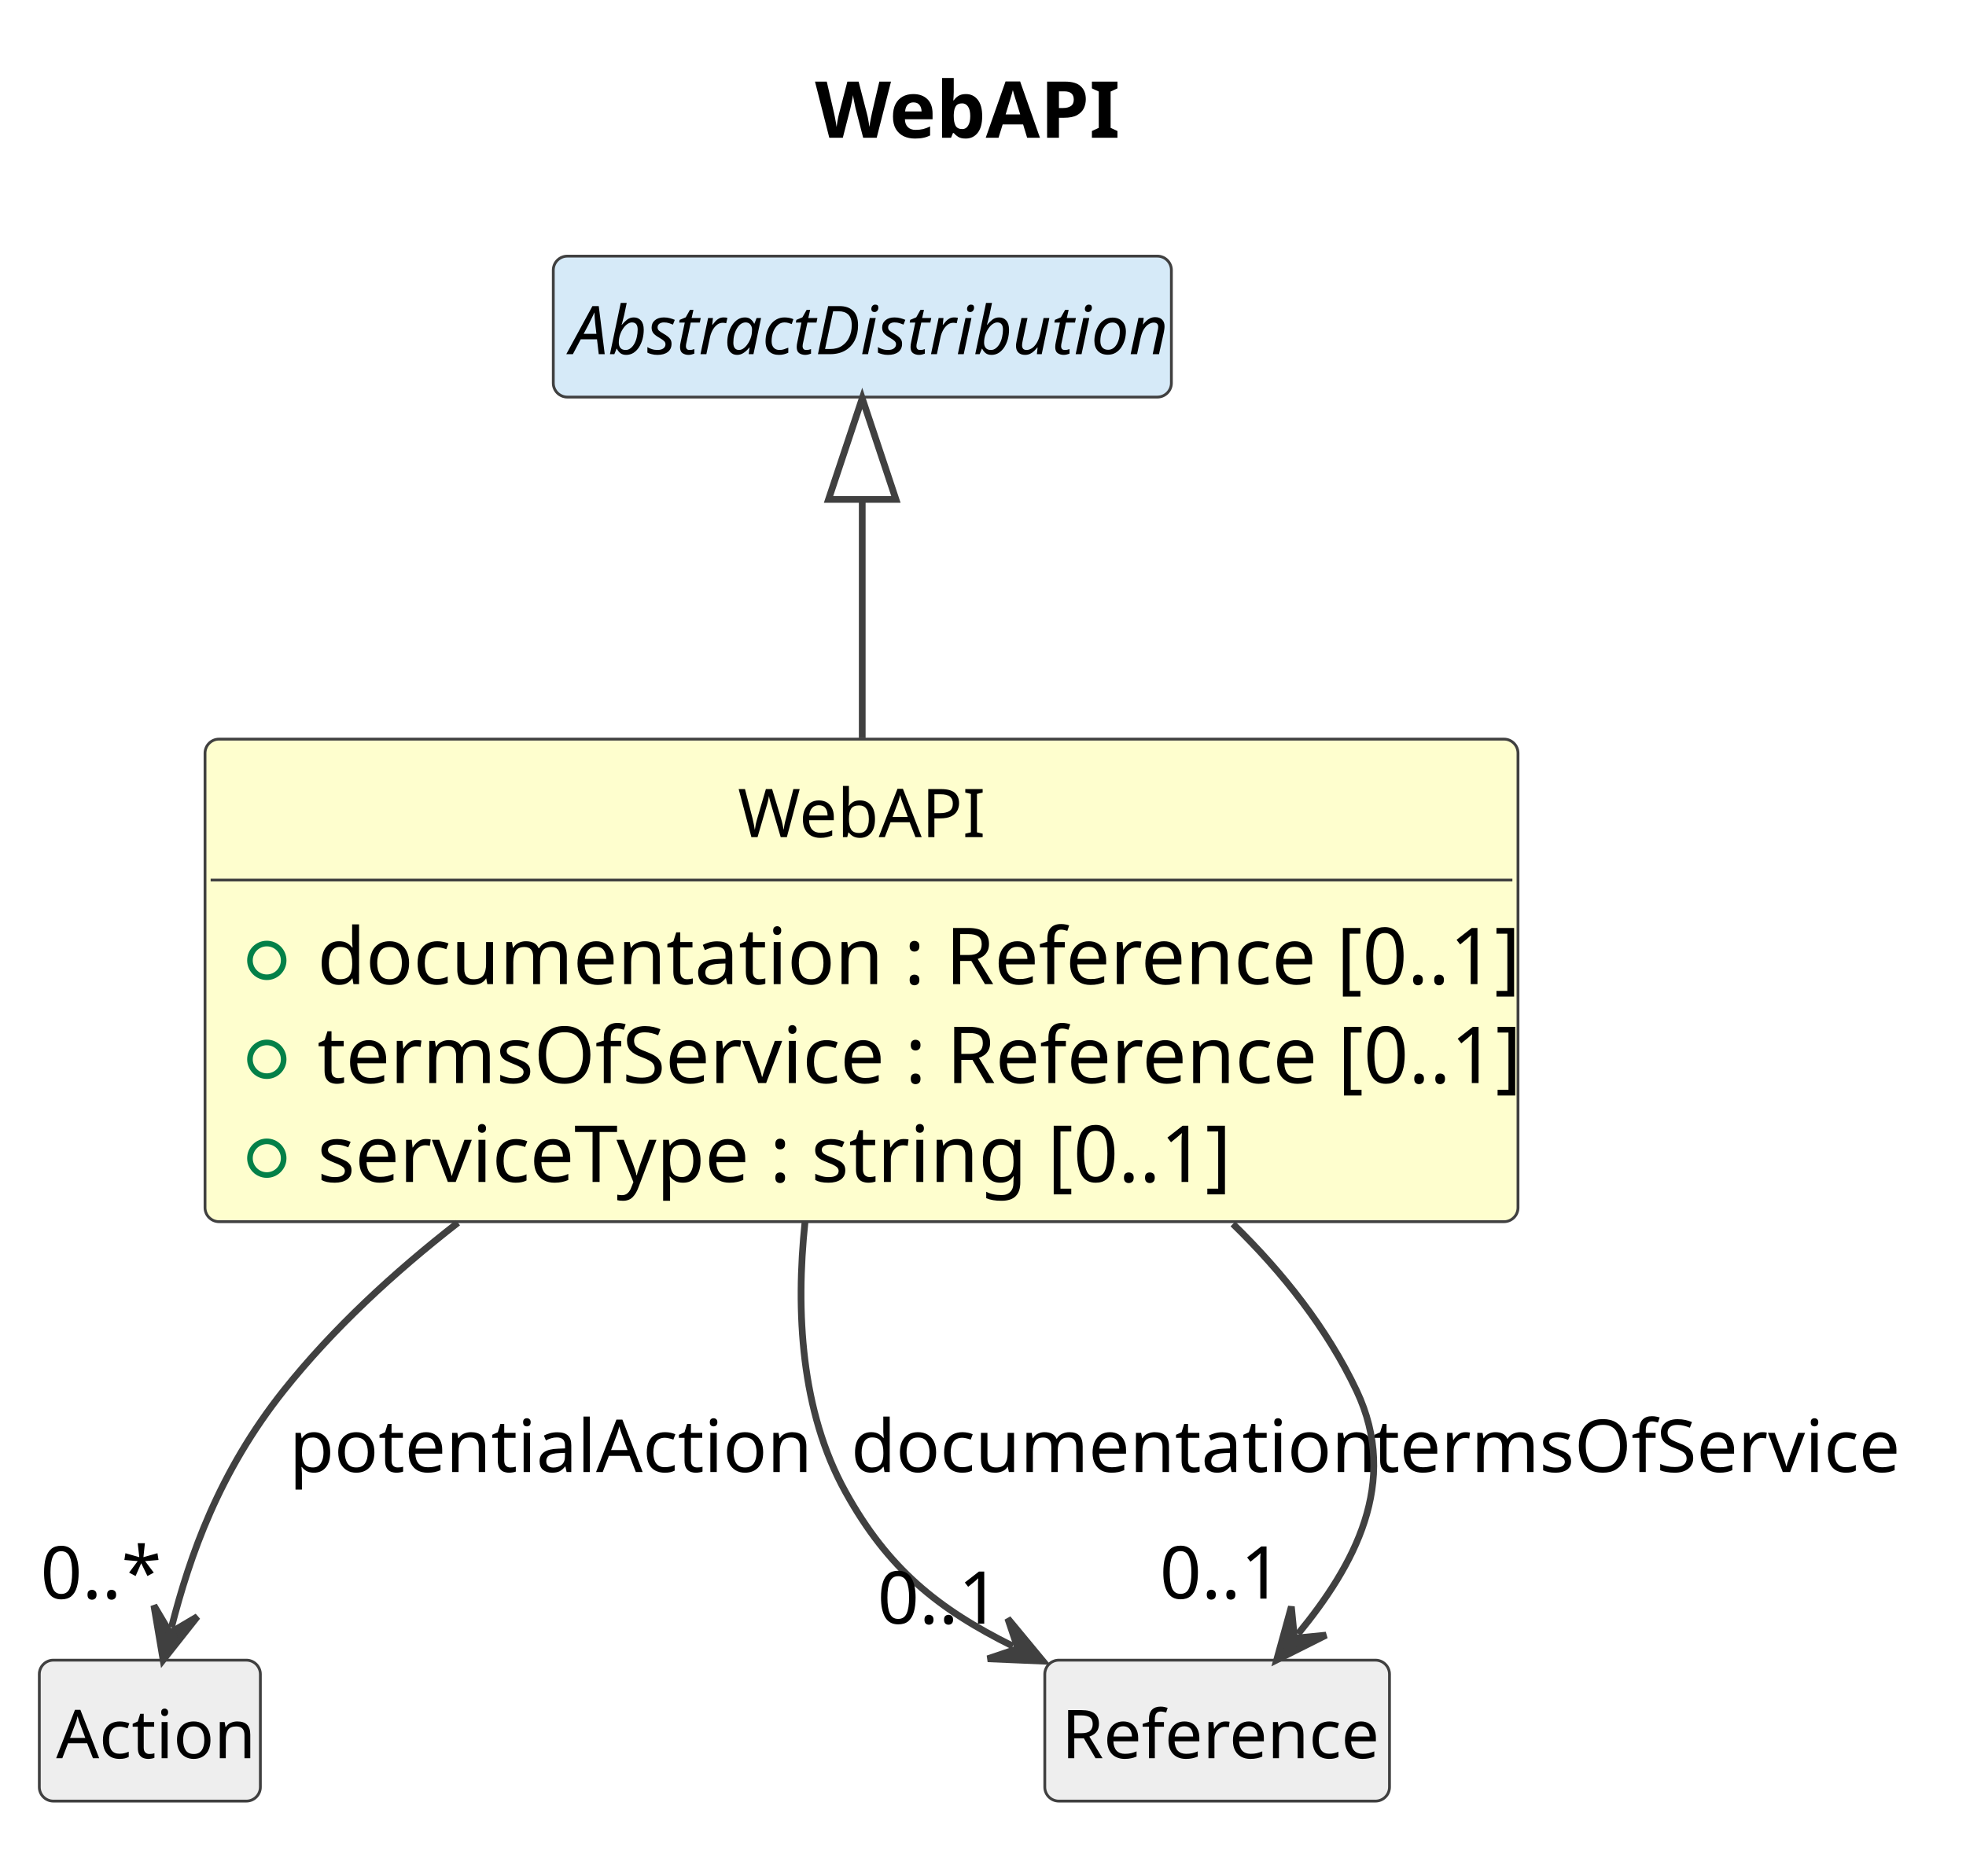
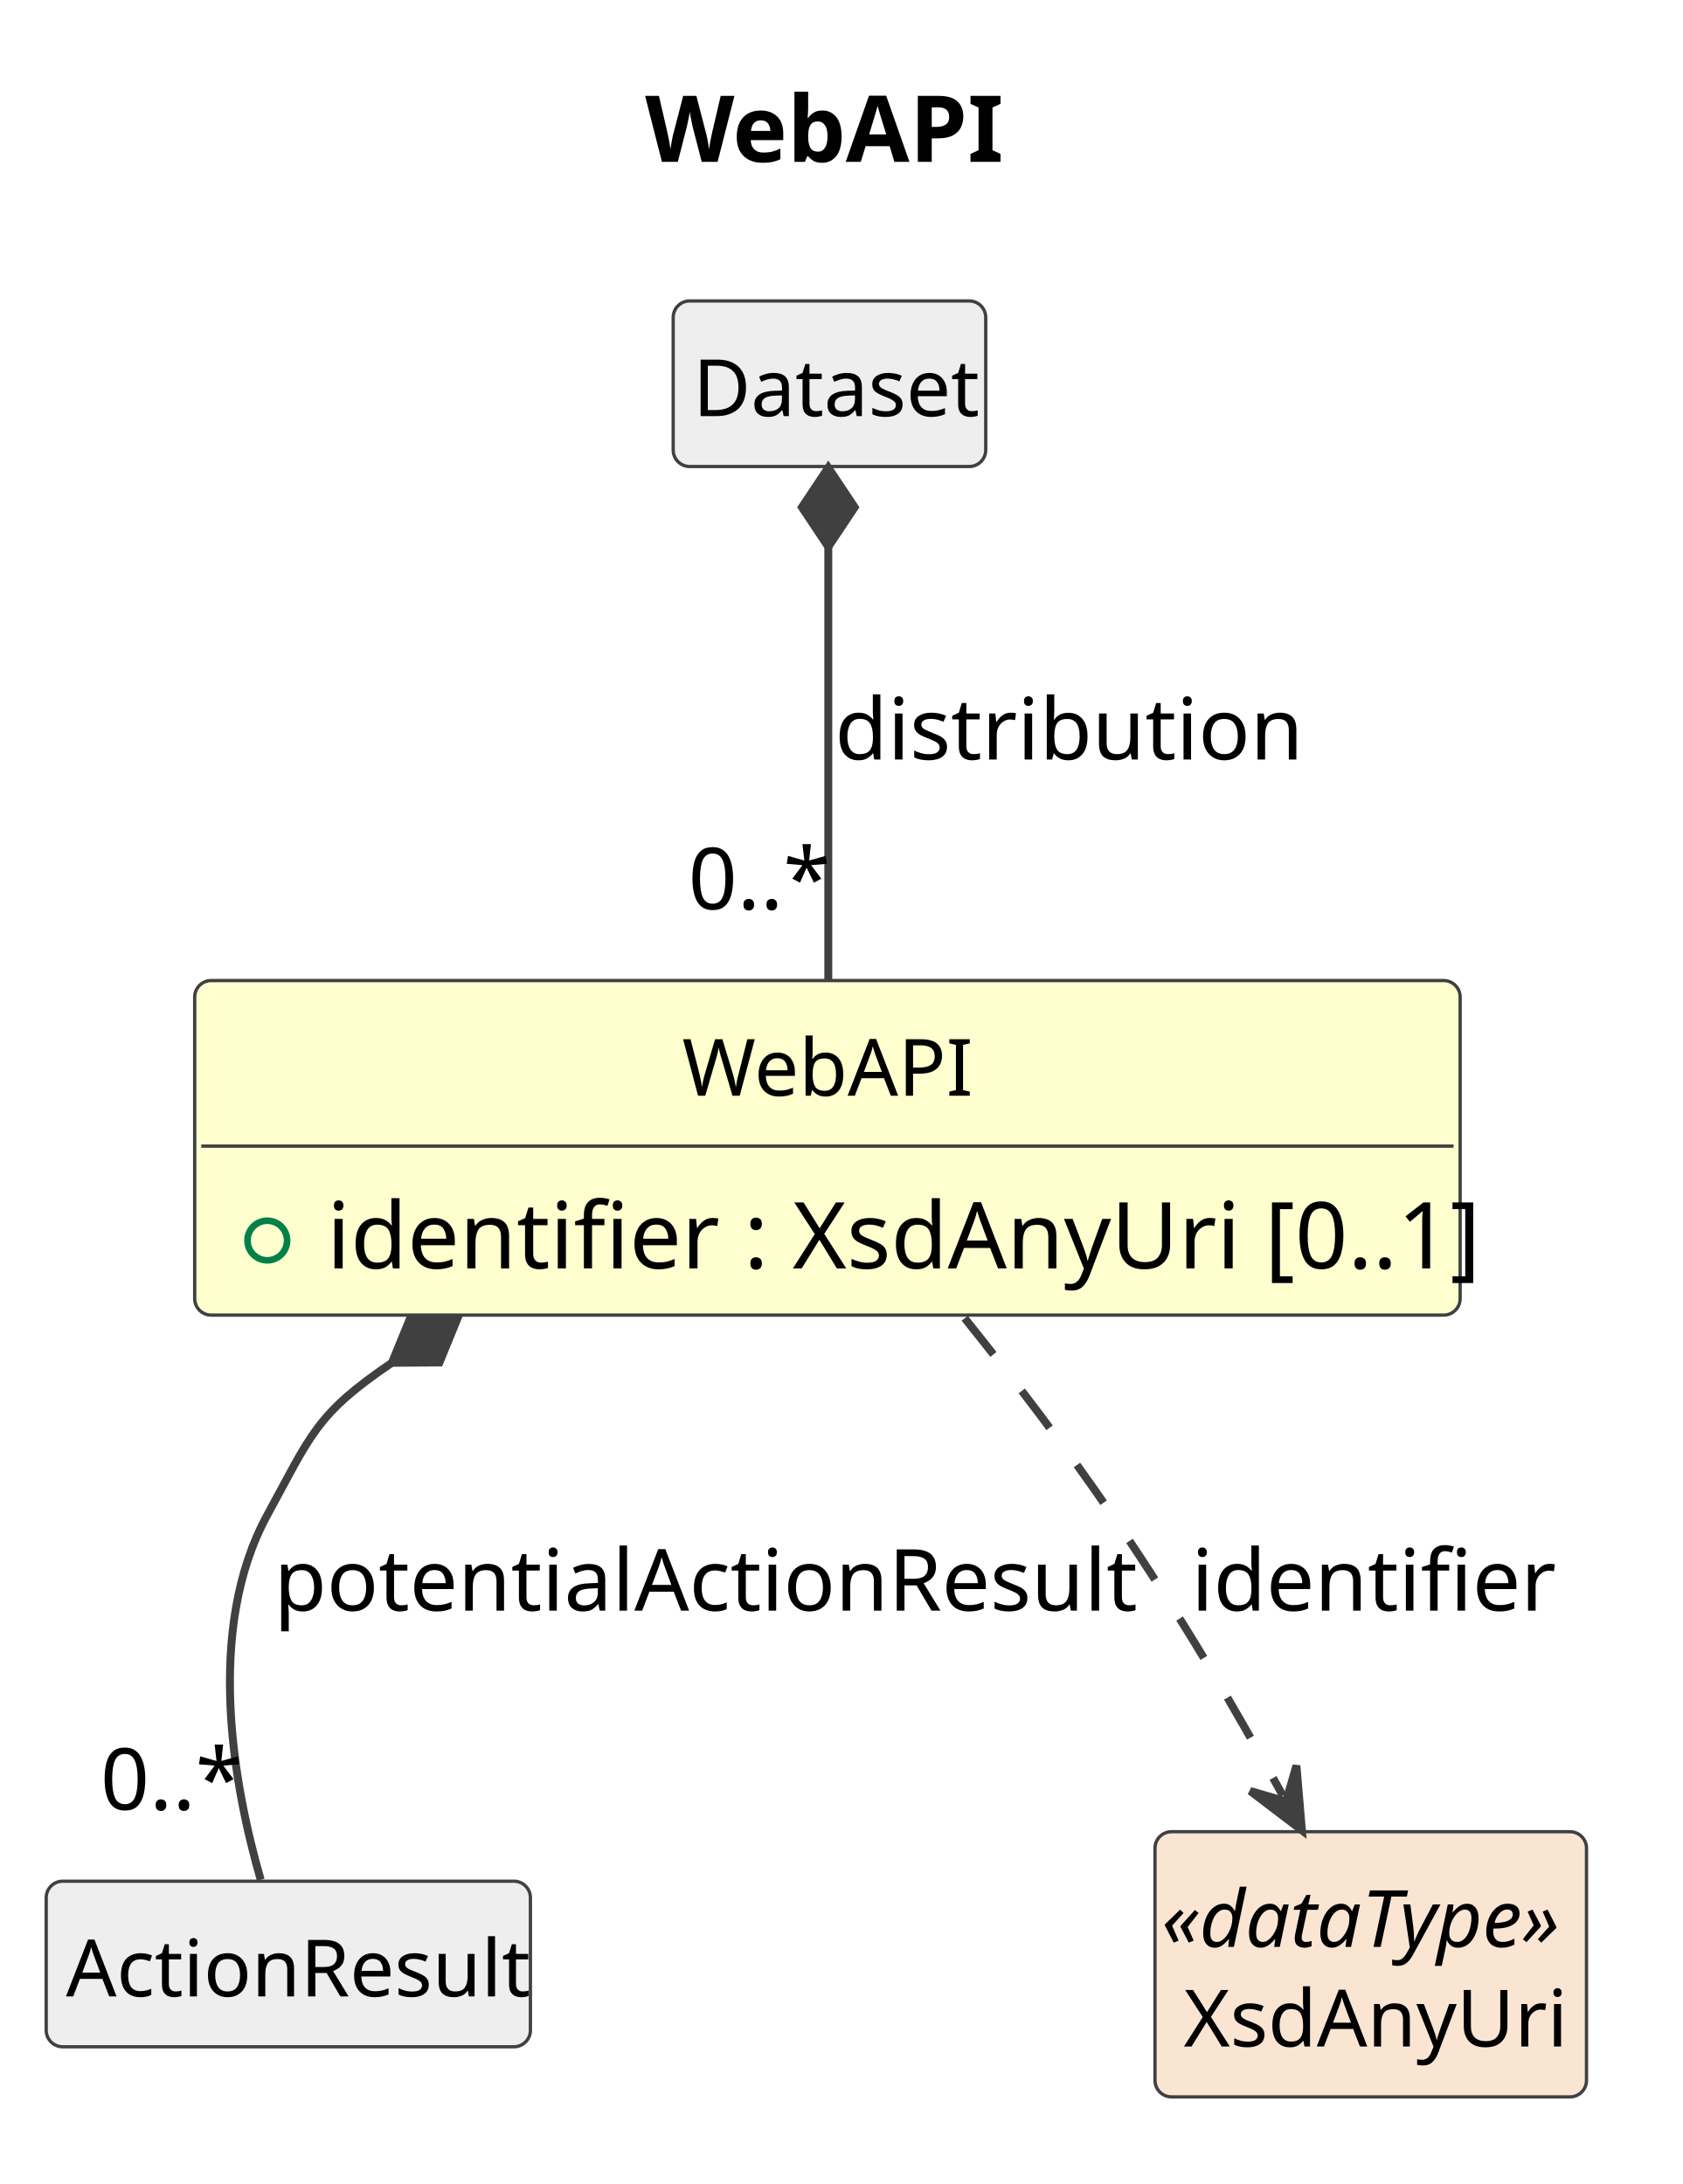
- <svg xmlns="http://www.w3.org/2000/svg" contentStyleType="text/css" data-diagram-type="CLASS" height="334px" preserveAspectRatio="none" style="width:350px;height:334px;background:#FFFFFF;" version="1.1" viewBox="0 0 350 334" width="350px" zoomAndPan="magnify">
+ <svg xmlns="http://www.w3.org/2000/svg" contentStyleType="text/css" data-diagram-type="CLASS" height="331px" preserveAspectRatio="none" style="width:255px;height:331px;background:#FFFFFF;" version="1.1" viewBox="0 0 255 331" width="255px" zoomAndPan="magnify">
  <defs />
  <g>
    <g class="title" data-source-line="1">
-       <text fill="#000000" font-family="sans-serif" font-size="14" font-weight="700" lengthAdjust="spacing" textLength="52.89" x="145.091" y="24.533">WebAPI</text>
+       <text fill="#000000" font-family="sans-serif" font-size="14" font-weight="700" lengthAdjust="spacing" textLength="52.89" x="97.746" y="24.533">WebAPI</text>
    </g>
    <g class="entity" data-qualified-name="WebAPI" data-source-line="12" id="ent0002">
-       <rect fill="#FEFECE" height="85.922" rx="2.5" ry="2.5" style="stroke:#404040;stroke-width:0.5;" width="233.744" x="36.5" y="131.609" />
-       <text fill="#000000" font-family="sans-serif" font-size="12" lengthAdjust="spacing" textLength="44.016" x="131.364" y="149.066">WebAPI</text>
-       <line style="stroke:#404040;stroke-width:0.5;" x1="37.5" x2="269.244" y1="156.703" y2="156.703" />
+       <rect fill="#FEFECE" height="50.703" rx="2.5" ry="2.5" style="stroke:#404040;stroke-width:0.5;" width="191.737" x="29.5" y="148.609" />
+       <text fill="#000000" font-family="sans-serif" font-size="12" lengthAdjust="spacing" textLength="44.016" x="103.361" y="166.066">WebAPI</text>
+       <line style="stroke:#404040;stroke-width:0.5;" x1="30.5" x2="220.237" y1="173.703" y2="173.703" />
      <g data-visibility-modifier="PUBLIC_FIELD">
-         <ellipse cx="47.5" cy="171.008" fill="none" rx="3" ry="3" style="stroke:#038048;stroke-width:1;" />
+         <ellipse cx="40.5" cy="188.008" fill="none" rx="3" ry="3" style="stroke:#038048;stroke-width:1;" />
      </g>
-       <text fill="#000000" font-family="sans-serif" font-size="14" lengthAdjust="spacing" textLength="203.123" x="56.5" y="175.236">documentation : Reference [0..1]</text>
-       <g data-visibility-modifier="PUBLIC_FIELD">
-         <ellipse cx="47.5" cy="188.617" fill="none" rx="3" ry="3" style="stroke:#038048;stroke-width:1;" />
-       </g>
-       <text fill="#000000" font-family="sans-serif" font-size="14" lengthAdjust="spacing" textLength="207.744" x="56.5" y="192.846">termsOfService : Reference [0..1]</text>
-       <g data-visibility-modifier="PUBLIC_FIELD">
-         <ellipse cx="47.5" cy="206.227" fill="none" rx="3" ry="3" style="stroke:#038048;stroke-width:1;" />
-       </g>
-       <text fill="#000000" font-family="sans-serif" font-size="14" lengthAdjust="spacing" textLength="156.393" x="56.5" y="210.455">serviceType : string [0..1]</text>
+       <text fill="#000000" font-family="sans-serif" font-size="14" lengthAdjust="spacing" textLength="165.737" x="49.5" y="192.236">identifier : XsdAnyUri [0..1]</text>
    </g>
-     <g class="entity" data-qualified-name="AbstractDistribution" data-source-line="17" id="ent0003">
-       <rect fill="#D6EAF8" height="25.094" rx="2.5" ry="2.5" style="stroke:#404040;stroke-width:0.5;" width="110.039" x="98.5" y="45.609" />
-       <text fill="#000000" font-family="sans-serif" font-size="12" font-style="italic" lengthAdjust="spacing" textLength="104.039" x="101.5" y="63.066">AbstractDistribution</text>
+     <g class="entity" data-qualified-name="Dataset" data-source-line="15" id="ent0003">
+       <rect fill="#EEEEEE" height="25.094" rx="2.5" ry="2.5" style="stroke:#404040;stroke-width:0.5;" width="47.355" x="102" y="45.609" />
+       <text fill="#000000" font-family="sans-serif" font-size="12" lengthAdjust="spacing" textLength="41.355" x="105" y="63.066">Dataset</text>
    </g>
-     <g class="entity" data-qualified-name="Action" data-source-line="19" id="ent0005">
-       <rect fill="#EEEEEE" height="25.094" rx="2.5" ry="2.5" style="stroke:#404040;stroke-width:0.5;" width="39.352" x="7" y="295.609" />
-       <text fill="#000000" font-family="sans-serif" font-size="12" lengthAdjust="spacing" textLength="33.352" x="10" y="313.066">Action</text>
+     <g class="entity" data-qualified-name="ActionResult" data-source-line="17" id="ent0005">
+       <rect fill="#EEEEEE" height="25.094" rx="2.5" ry="2.5" style="stroke:#404040;stroke-width:0.5;" width="73.365" x="7" y="285.109" />
+       <text fill="#000000" font-family="sans-serif" font-size="12" lengthAdjust="spacing" textLength="67.365" x="10" y="302.566">ActionResult</text>
    </g>
-     <g class="entity" data-qualified-name="Reference" data-source-line="21" id="ent0007">
-       <rect fill="#EEEEEE" height="25.094" rx="2.5" ry="2.5" style="stroke:#404040;stroke-width:0.5;" width="61.365" x="186" y="295.609" />
-       <text fill="#000000" font-family="sans-serif" font-size="12" lengthAdjust="spacing" textLength="55.365" x="189" y="313.066">Reference</text>
+     <g class="entity" data-qualified-name="XsdAnyUri" data-source-line="19" id="ent0007">
+       <rect fill="#FAE5D3" height="40.188" rx="2.5" ry="2.5" style="stroke:#404040;stroke-width:0.5;" width="65.381" x="175" y="277.609" />
+       <text fill="#000000" font-family="sans-serif" font-size="12" font-style="italic" lengthAdjust="spacing" textLength="63.381" x="176" y="295.066">«dataType»</text>
+       <text fill="#000000" font-family="sans-serif" font-size="12" lengthAdjust="spacing" textLength="56.684" x="179.349" y="310.16">XsdAnyUri</text>
    </g>
-     <g class="link" data-entity-1="ent0003" data-entity-2="ent0002" data-link-type="extension" data-source-line="18" id="lnk4">
-       <path codeLine="18" d="M153.5,88.929 C153.5,103.159 153.5,109.829 153.5,131.429" fill="none" id="AbstractDistribution-backto-WebAPI" style="stroke:#404040;stroke-width:1.2;" />
-       <polygon fill="none" points="153.5,70.929,147.5,88.929,159.5,88.929,153.5,70.929" style="stroke:#404040;stroke-width:1.2;" />
+     <g class="link" data-entity-1="ent0003" data-entity-2="ent0002" data-link-type="composition" data-source-line="16" id="lnk4">
+       <path codeLine="16" d="M125.5,82.879 C125.5,101.079 125.5,124.469 125.5,148.439" fill="none" id="Dataset-backto-WebAPI" style="stroke:#404040;stroke-width:1.2;" />
+       <polygon fill="#404040" points="125.5,70.879,121.5,76.879,125.5,82.879,129.5,76.879,125.5,70.879" style="stroke:#404040;stroke-width:1.2;" />
+       <text fill="#000000" font-family="sans-serif" font-size="13" lengthAdjust="spacing" textLength="62.867" x="126.5" y="115.105">distribution</text>
+       <text fill="#000000" font-family="sans-serif" font-size="13" lengthAdjust="spacing" textLength="19.513" x="104.279" y="137.806">0..*</text>
    </g>
-     <g class="link" data-entity-1="ent0002" data-entity-2="ent0005" data-link-type="dependency" data-source-line="20" id="lnk6">
-       <path codeLine="20" d="M81.53,217.709 C70.15,226.559 59.26,236.599 50.5,247.609 C38.99,262.079 33.797,276.987 30.527,289.767" fill="none" id="WebAPI-to-Action" style="stroke:#404040;stroke-width:1.2;" />
-       <polygon fill="#404040" points="29.04,295.579,35.146,287.852,30.279,290.735,27.396,285.869,29.04,295.579" style="stroke:#404040;stroke-width:1.2;" />
-       <text fill="#000000" font-family="sans-serif" font-size="13" lengthAdjust="spacing" textLength="85.281" x="51.5" y="262.104">potentialAction</text>
-       <text fill="#000000" font-family="sans-serif" font-size="13" lengthAdjust="spacing" textLength="19.513" x="7.202" y="284.659">0..*</text>
+     <g class="link" data-entity-1="ent0002" data-entity-2="ent0005" data-link-type="composition" data-source-line="18" id="lnk6">
+       <path codeLine="18" d="M59.378,206.539 C47.838,214.339 47.14,217.459 40.5,229.609 C31,246.979 35.44,270.819 39.5,284.889" fill="none" id="WebAPI-backto-ActionResult" style="stroke:#404040;stroke-width:1.2;" />
+       <polygon fill="#404040" points="69.32,199.819,62.109,199.865,59.378,206.539,66.589,206.493,69.32,199.819" style="stroke:#404040;stroke-width:1.2;" />
+       <text fill="#000000" font-family="sans-serif" font-size="13" lengthAdjust="spacing" textLength="122.129" x="41.5" y="244.105">potentialActionResult</text>
+       <text fill="#000000" font-family="sans-serif" font-size="13" lengthAdjust="spacing" textLength="19.513" x="15.213" y="274.277">0..*</text>
    </g>
-     <g class="link" data-entity-1="ent0002" data-entity-2="ent0007" data-link-type="dependency" data-source-line="22" id="lnk8">
-       <path codeLine="22" d="M143.31,217.609 C141.64,233.519 142.56,251.239 150.5,265.609 C158.09,279.349 166.986,286.491 180.316,293.111" fill="none" id="WebAPI-to-Reference" style="stroke:#404040;stroke-width:1.2;" />
-       <polygon fill="#404040" points="185.69,295.779,179.409,288.194,181.212,293.555,175.85,295.359,185.69,295.779" style="stroke:#404040;stroke-width:1.2;" />
-       <text fill="#000000" font-family="sans-serif" font-size="13" lengthAdjust="spacing" textLength="85.281" x="151.5" y="262.104">documentation</text>
-       <text fill="#000000" font-family="sans-serif" font-size="13" lengthAdjust="spacing" textLength="21.684" x="156.203" y="289.108">0..1</text>
-     </g>
-     <g class="link" data-entity-1="ent0002" data-entity-2="ent0007" data-link-type="dependency" data-source-line="23" id="lnk9">
-       <path codeLine="23" d="M219.49,217.929 C228.4,226.619 236.26,236.549 241.5,247.609 C249.27,264.009 241.006,278.841 231.086,290.931" fill="none" id="WebAPI-to-Reference-1" style="stroke:#404040;stroke-width:1.2;" />
-       <polygon fill="#404040" points="227.28,295.569,236.081,291.149,230.452,291.704,229.897,286.074,227.28,295.569" style="stroke:#404040;stroke-width:1.2;" />
-       <text fill="#000000" font-family="sans-serif" font-size="13" lengthAdjust="spacing" textLength="89.572" x="244.5" y="262.104">termsOfService</text>
-       <text fill="#000000" font-family="sans-serif" font-size="13" lengthAdjust="spacing" textLength="21.684" x="206.461" y="284.645">0..1</text>
+     <g class="link" data-entity-1="ent0002" data-entity-2="ent0007" data-link-type="dependency" data-source-line="20" id="lnk8">
+       <path codeLine="20" d="M146.17,199.789 C153.51,208.939 161.65,219.549 168.5,229.609 C179.1,245.189 186.882,258.5 194.372,272.14" fill="none" id="WebAPI-to-XsdAnyUri" style="stroke:#404040;stroke-width:1.2;stroke-dasharray:7,7;" />
+       <polygon fill="#404040" points="197.26,277.399,196.434,267.585,194.853,273.017,189.422,271.436,197.26,277.399" style="stroke:#404040;stroke-width:1.2;" />
+       <text fill="#000000" font-family="sans-serif" font-size="13" lengthAdjust="spacing" textLength="49.137" x="180.5" y="244.105">identifier</text>
    </g>
  </g>
</svg>
